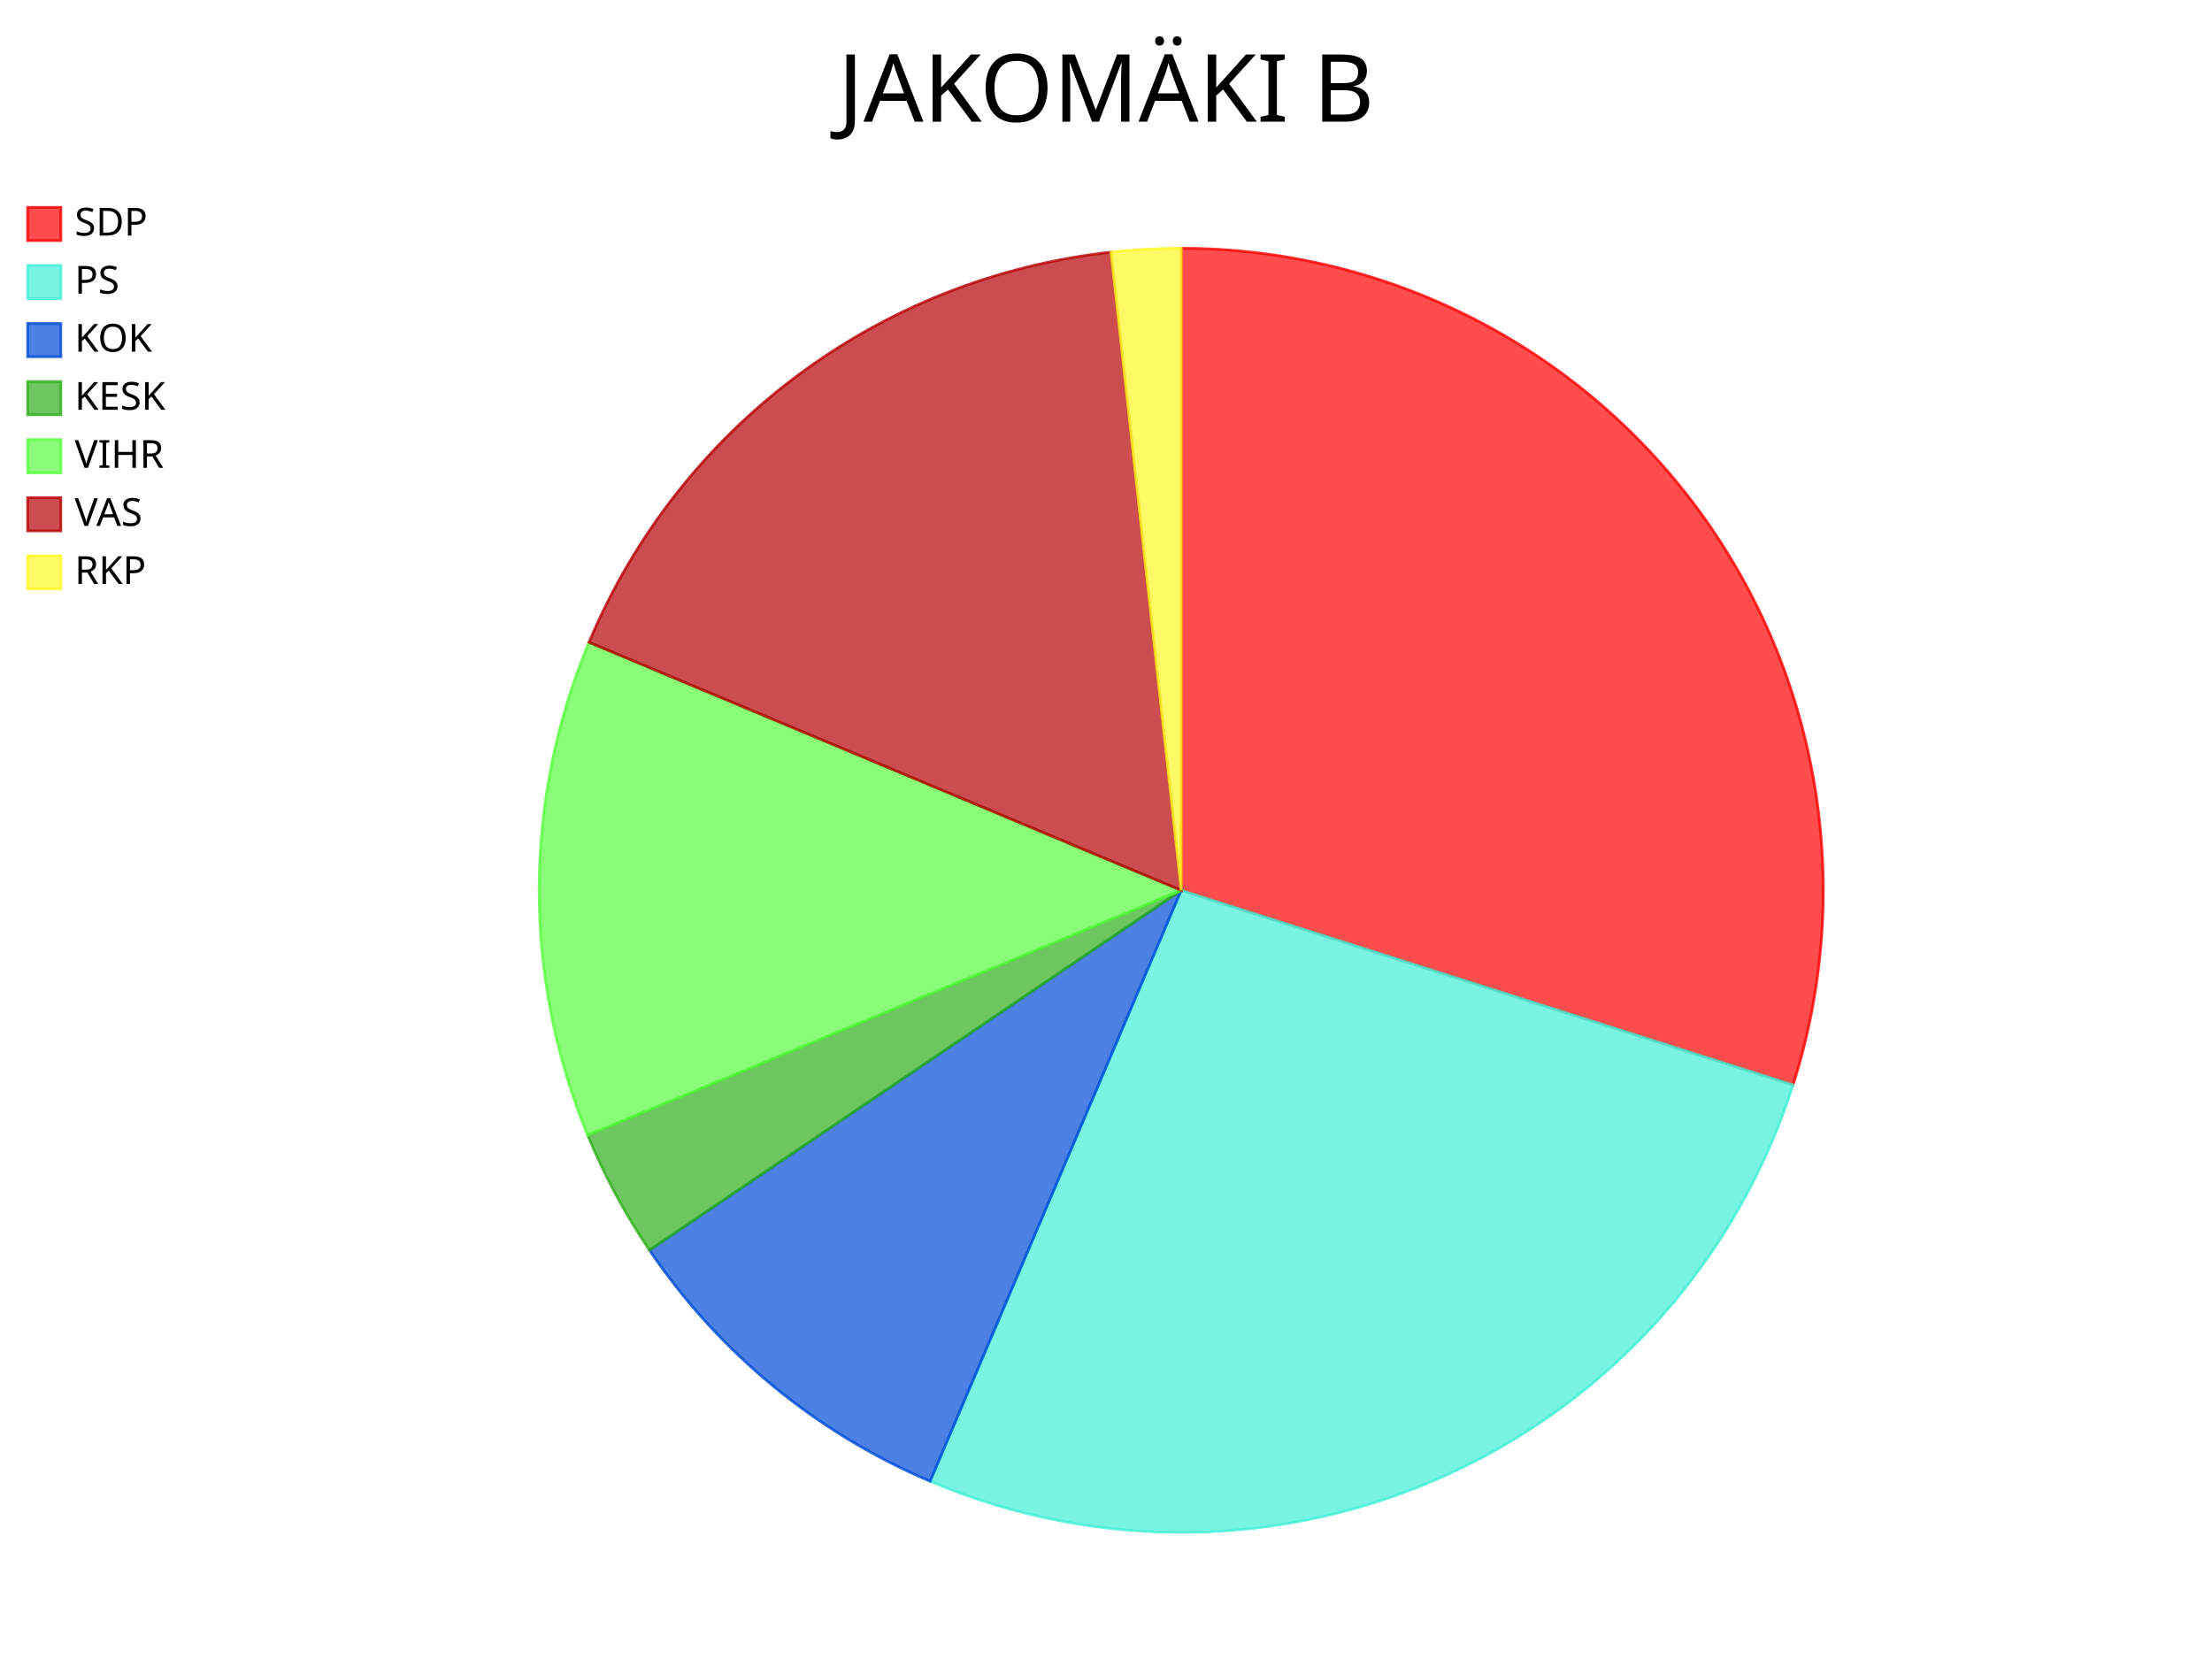
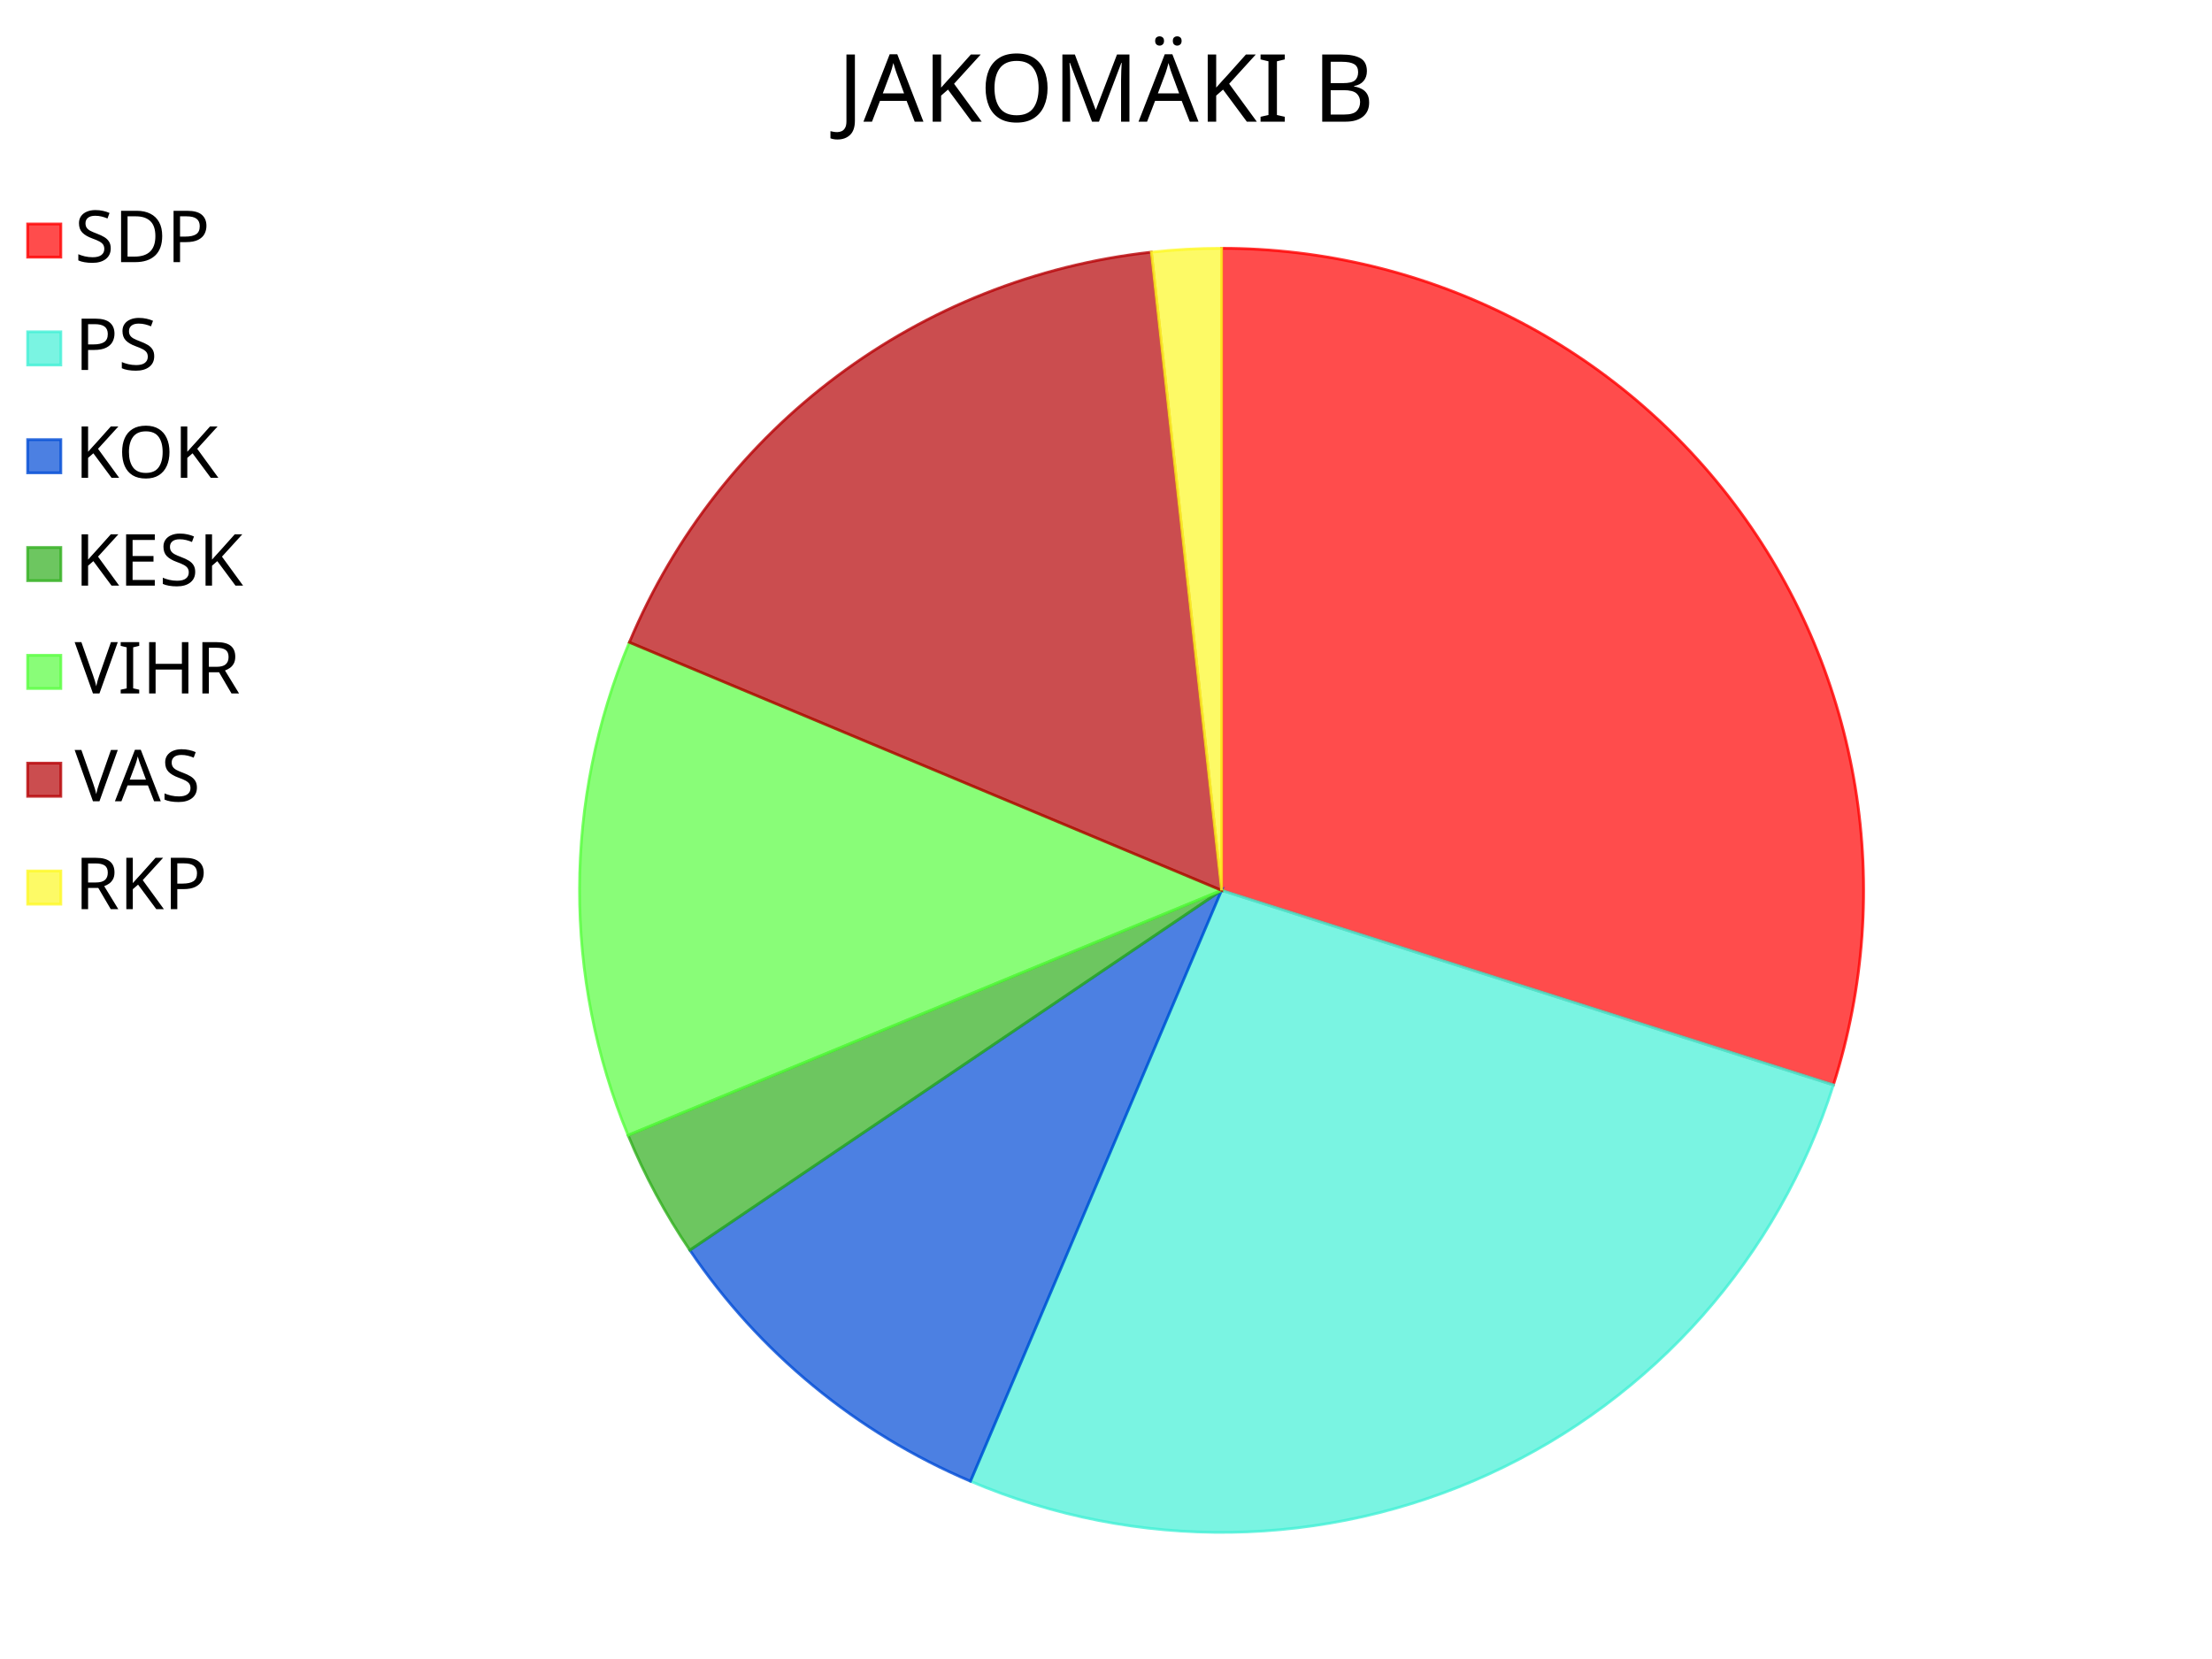
- <svg xmlns="http://www.w3.org/2000/svg" class="pygal-chart" id="chart-37c54f51-a0d8-4e40-8d71-630832464ae3" viewBox="0 0 800 600">
+ <svg xmlns="http://www.w3.org/2000/svg" class="pygal-chart" id="chart-147f25ac-f700-45a0-b9e3-30fe8387c9e1" viewBox="0 0 800 600">
  <defs>
-     <style type="text/css">#chart-37c54f51-a0d8-4e40-8d71-630832464ae3{-webkit-user-select:none;-webkit-font-smoothing:antialiased;font-family:Poppins}#chart-37c54f51-a0d8-4e40-8d71-630832464ae3 .title{font-family:Poppins;font-size:34px}#chart-37c54f51-a0d8-4e40-8d71-630832464ae3 .legends .legend text{font-family:Poppins;font-size:14px}#chart-37c54f51-a0d8-4e40-8d71-630832464ae3 .axis text{font-family:Poppins;font-size:10px}#chart-37c54f51-a0d8-4e40-8d71-630832464ae3 .axis text.major{font-family:Poppins;font-size:10px}#chart-37c54f51-a0d8-4e40-8d71-630832464ae3 .text-overlay text.value{font-family:Poppins;font-size:16px}#chart-37c54f51-a0d8-4e40-8d71-630832464ae3 .text-overlay text.label{font-family:Poppins;font-size:10px}#chart-37c54f51-a0d8-4e40-8d71-630832464ae3 .tooltip{font-family:Poppins;font-size:14px}#chart-37c54f51-a0d8-4e40-8d71-630832464ae3 text.no_data{font-family:Poppins;font-size:64px}
- #chart-37c54f51-a0d8-4e40-8d71-630832464ae3{background-color:#ffffff}#chart-37c54f51-a0d8-4e40-8d71-630832464ae3 path,#chart-37c54f51-a0d8-4e40-8d71-630832464ae3 line,#chart-37c54f51-a0d8-4e40-8d71-630832464ae3 rect,#chart-37c54f51-a0d8-4e40-8d71-630832464ae3 circle{-webkit-transition:300ms ease-in;-moz-transition:300ms ease-in;transition:300ms ease-in}#chart-37c54f51-a0d8-4e40-8d71-630832464ae3 .graph &gt; .background{fill:#ffffff}#chart-37c54f51-a0d8-4e40-8d71-630832464ae3 .plot &gt; .background{fill:#ffffff}#chart-37c54f51-a0d8-4e40-8d71-630832464ae3 .graph{fill:#000000}#chart-37c54f51-a0d8-4e40-8d71-630832464ae3 text.no_data{fill:#000000}#chart-37c54f51-a0d8-4e40-8d71-630832464ae3 .title{fill:#000000}#chart-37c54f51-a0d8-4e40-8d71-630832464ae3 .legends .legend text{fill:#000000}#chart-37c54f51-a0d8-4e40-8d71-630832464ae3 .legends .legend:hover text{fill:#000000}#chart-37c54f51-a0d8-4e40-8d71-630832464ae3 .axis .line{stroke:#000000}#chart-37c54f51-a0d8-4e40-8d71-630832464ae3 .axis .guide.line{stroke:#000000}#chart-37c54f51-a0d8-4e40-8d71-630832464ae3 .axis .major.line{stroke:#000000}#chart-37c54f51-a0d8-4e40-8d71-630832464ae3 .axis text.major{fill:#000000}#chart-37c54f51-a0d8-4e40-8d71-630832464ae3 .axis.y .guides:hover .guide.line,#chart-37c54f51-a0d8-4e40-8d71-630832464ae3 .line-graph .axis.x .guides:hover .guide.line,#chart-37c54f51-a0d8-4e40-8d71-630832464ae3 .stackedline-graph .axis.x .guides:hover .guide.line,#chart-37c54f51-a0d8-4e40-8d71-630832464ae3 .xy-graph .axis.x .guides:hover .guide.line{stroke:#000000}#chart-37c54f51-a0d8-4e40-8d71-630832464ae3 .axis .guides:hover text{fill:#000000}#chart-37c54f51-a0d8-4e40-8d71-630832464ae3 .reactive{fill-opacity:.7;stroke-opacity:.8}#chart-37c54f51-a0d8-4e40-8d71-630832464ae3 .ci{stroke:#000000}#chart-37c54f51-a0d8-4e40-8d71-630832464ae3 .reactive.active,#chart-37c54f51-a0d8-4e40-8d71-630832464ae3 .active .reactive{fill-opacity:.9;stroke-opacity:.9;stroke-width:4}#chart-37c54f51-a0d8-4e40-8d71-630832464ae3 .ci .reactive.active{stroke-width:1.5}#chart-37c54f51-a0d8-4e40-8d71-630832464ae3 .series text{fill:#000000}#chart-37c54f51-a0d8-4e40-8d71-630832464ae3 .tooltip rect{fill:#ffffff;stroke:#000000;-webkit-transition:opacity 300ms ease-in;-moz-transition:opacity 300ms ease-in;transition:opacity 300ms ease-in}#chart-37c54f51-a0d8-4e40-8d71-630832464ae3 .tooltip .label{fill:#000000}#chart-37c54f51-a0d8-4e40-8d71-630832464ae3 .tooltip .label{fill:#000000}#chart-37c54f51-a0d8-4e40-8d71-630832464ae3 .tooltip .legend{font-size:.8em;fill:#000000}#chart-37c54f51-a0d8-4e40-8d71-630832464ae3 .tooltip .x_label{font-size:.6em;fill:#000000}#chart-37c54f51-a0d8-4e40-8d71-630832464ae3 .tooltip .xlink{font-size:.5em;text-decoration:underline}#chart-37c54f51-a0d8-4e40-8d71-630832464ae3 .tooltip .value{font-size:1.5em}#chart-37c54f51-a0d8-4e40-8d71-630832464ae3 .bound{font-size:.5em}#chart-37c54f51-a0d8-4e40-8d71-630832464ae3 .max-value{font-size:.75em;fill:#000000}#chart-37c54f51-a0d8-4e40-8d71-630832464ae3 .map-element{fill:#ffffff;stroke:#000000 !important}#chart-37c54f51-a0d8-4e40-8d71-630832464ae3 .map-element .reactive{fill-opacity:inherit;stroke-opacity:inherit}#chart-37c54f51-a0d8-4e40-8d71-630832464ae3 .color-0,#chart-37c54f51-a0d8-4e40-8d71-630832464ae3 .color-0 a:visited{stroke:#ff0000;fill:#ff0000}#chart-37c54f51-a0d8-4e40-8d71-630832464ae3 .color-1,#chart-37c54f51-a0d8-4e40-8d71-630832464ae3 .color-1 a:visited{stroke:#42f0d6;fill:#42f0d6}#chart-37c54f51-a0d8-4e40-8d71-630832464ae3 .color-2,#chart-37c54f51-a0d8-4e40-8d71-630832464ae3 .color-2 a:visited{stroke:#004bd6;fill:#004bd6}#chart-37c54f51-a0d8-4e40-8d71-630832464ae3 .color-3,#chart-37c54f51-a0d8-4e40-8d71-630832464ae3 .color-3 a:visited{stroke:#30af1d;fill:#30af1d}#chart-37c54f51-a0d8-4e40-8d71-630832464ae3 .color-4,#chart-37c54f51-a0d8-4e40-8d71-630832464ae3 .color-4 a:visited{stroke:#58fd3f;fill:#58fd3f}#chart-37c54f51-a0d8-4e40-8d71-630832464ae3 .color-5,#chart-37c54f51-a0d8-4e40-8d71-630832464ae3 .color-5 a:visited{stroke:#b60205;fill:#b60205}#chart-37c54f51-a0d8-4e40-8d71-630832464ae3 .color-6,#chart-37c54f51-a0d8-4e40-8d71-630832464ae3 .color-6 a:visited{stroke:#fdf926;fill:#fdf926}#chart-37c54f51-a0d8-4e40-8d71-630832464ae3 .text-overlay .color-0 text{fill:black}#chart-37c54f51-a0d8-4e40-8d71-630832464ae3 .text-overlay .color-1 text{fill:black}#chart-37c54f51-a0d8-4e40-8d71-630832464ae3 .text-overlay .color-2 text{fill:black}#chart-37c54f51-a0d8-4e40-8d71-630832464ae3 .text-overlay .color-3 text{fill:black}#chart-37c54f51-a0d8-4e40-8d71-630832464ae3 .text-overlay .color-4 text{fill:black}#chart-37c54f51-a0d8-4e40-8d71-630832464ae3 .text-overlay .color-5 text{fill:black}#chart-37c54f51-a0d8-4e40-8d71-630832464ae3 .text-overlay .color-6 text{fill:black}
- #chart-37c54f51-a0d8-4e40-8d71-630832464ae3 text.no_data{text-anchor:middle}#chart-37c54f51-a0d8-4e40-8d71-630832464ae3 .guide.line{fill:none}#chart-37c54f51-a0d8-4e40-8d71-630832464ae3 .centered{text-anchor:middle}#chart-37c54f51-a0d8-4e40-8d71-630832464ae3 .title{text-anchor:middle}#chart-37c54f51-a0d8-4e40-8d71-630832464ae3 .legends .legend text{fill-opacity:1}#chart-37c54f51-a0d8-4e40-8d71-630832464ae3 .axis.x text{text-anchor:middle}#chart-37c54f51-a0d8-4e40-8d71-630832464ae3 .axis.x:not(.web) text[transform]{text-anchor:start}#chart-37c54f51-a0d8-4e40-8d71-630832464ae3 .axis.x:not(.web) text[transform].backwards{text-anchor:end}#chart-37c54f51-a0d8-4e40-8d71-630832464ae3 .axis.y text{text-anchor:end}#chart-37c54f51-a0d8-4e40-8d71-630832464ae3 .axis.y text[transform].backwards{text-anchor:start}#chart-37c54f51-a0d8-4e40-8d71-630832464ae3 .axis.y2 text{text-anchor:start}#chart-37c54f51-a0d8-4e40-8d71-630832464ae3 .axis.y2 text[transform].backwards{text-anchor:end}#chart-37c54f51-a0d8-4e40-8d71-630832464ae3 .axis .guide.line{stroke-dasharray:4,4}#chart-37c54f51-a0d8-4e40-8d71-630832464ae3 .axis .major.guide.line{stroke-dasharray:6,6}#chart-37c54f51-a0d8-4e40-8d71-630832464ae3 .horizontal .axis.y .guide.line,#chart-37c54f51-a0d8-4e40-8d71-630832464ae3 .horizontal .axis.y2 .guide.line,#chart-37c54f51-a0d8-4e40-8d71-630832464ae3 .vertical .axis.x .guide.line{opacity:0}#chart-37c54f51-a0d8-4e40-8d71-630832464ae3 .horizontal .axis.always_show .guide.line,#chart-37c54f51-a0d8-4e40-8d71-630832464ae3 .vertical .axis.always_show .guide.line{opacity:1 !important}#chart-37c54f51-a0d8-4e40-8d71-630832464ae3 .axis.y .guides:hover .guide.line,#chart-37c54f51-a0d8-4e40-8d71-630832464ae3 .axis.y2 .guides:hover .guide.line,#chart-37c54f51-a0d8-4e40-8d71-630832464ae3 .axis.x .guides:hover .guide.line{opacity:1}#chart-37c54f51-a0d8-4e40-8d71-630832464ae3 .axis .guides:hover text{opacity:1}#chart-37c54f51-a0d8-4e40-8d71-630832464ae3 .nofill{fill:none}#chart-37c54f51-a0d8-4e40-8d71-630832464ae3 .subtle-fill{fill-opacity:.2}#chart-37c54f51-a0d8-4e40-8d71-630832464ae3 .dot{stroke-width:1px;fill-opacity:1}#chart-37c54f51-a0d8-4e40-8d71-630832464ae3 .dot.active{stroke-width:5px}#chart-37c54f51-a0d8-4e40-8d71-630832464ae3 .dot.negative{fill:transparent}#chart-37c54f51-a0d8-4e40-8d71-630832464ae3 text,#chart-37c54f51-a0d8-4e40-8d71-630832464ae3 tspan{stroke:none !important}#chart-37c54f51-a0d8-4e40-8d71-630832464ae3 .series text.active{opacity:1}#chart-37c54f51-a0d8-4e40-8d71-630832464ae3 .tooltip rect{fill-opacity:.95;stroke-width:.5}#chart-37c54f51-a0d8-4e40-8d71-630832464ae3 .tooltip text{fill-opacity:1}#chart-37c54f51-a0d8-4e40-8d71-630832464ae3 .showable{visibility:hidden}#chart-37c54f51-a0d8-4e40-8d71-630832464ae3 .showable.shown{visibility:visible}#chart-37c54f51-a0d8-4e40-8d71-630832464ae3 .gauge-background{fill:rgba(229,229,229,1);stroke:none}#chart-37c54f51-a0d8-4e40-8d71-630832464ae3 .bg-lines{stroke:#ffffff;stroke-width:2px}</style>
+     <style type="text/css">#chart-147f25ac-f700-45a0-b9e3-30fe8387c9e1{-webkit-user-select:none;-webkit-font-smoothing:antialiased;font-family:Poppins}#chart-147f25ac-f700-45a0-b9e3-30fe8387c9e1 .title{font-family:Poppins;font-size:34px}#chart-147f25ac-f700-45a0-b9e3-30fe8387c9e1 .legends .legend text{font-family:Poppins;font-size:26px}#chart-147f25ac-f700-45a0-b9e3-30fe8387c9e1 .axis text{font-family:Poppins;font-size:26px}#chart-147f25ac-f700-45a0-b9e3-30fe8387c9e1 .axis text.major{font-family:Poppins;font-size:10px}#chart-147f25ac-f700-45a0-b9e3-30fe8387c9e1 .text-overlay text.value{font-family:Poppins;font-size:26px}#chart-147f25ac-f700-45a0-b9e3-30fe8387c9e1 .text-overlay text.label{font-family:Poppins;font-size:26px}#chart-147f25ac-f700-45a0-b9e3-30fe8387c9e1 .tooltip{font-family:Poppins;font-size:14px}#chart-147f25ac-f700-45a0-b9e3-30fe8387c9e1 text.no_data{font-family:Poppins;font-size:64px}
+ #chart-147f25ac-f700-45a0-b9e3-30fe8387c9e1{background-color:#ffffff}#chart-147f25ac-f700-45a0-b9e3-30fe8387c9e1 path,#chart-147f25ac-f700-45a0-b9e3-30fe8387c9e1 line,#chart-147f25ac-f700-45a0-b9e3-30fe8387c9e1 rect,#chart-147f25ac-f700-45a0-b9e3-30fe8387c9e1 circle{-webkit-transition:300ms ease-in;-moz-transition:300ms ease-in;transition:300ms ease-in}#chart-147f25ac-f700-45a0-b9e3-30fe8387c9e1 .graph &gt; .background{fill:#ffffff}#chart-147f25ac-f700-45a0-b9e3-30fe8387c9e1 .plot &gt; .background{fill:#ffffff}#chart-147f25ac-f700-45a0-b9e3-30fe8387c9e1 .graph{fill:#000000}#chart-147f25ac-f700-45a0-b9e3-30fe8387c9e1 text.no_data{fill:#000000}#chart-147f25ac-f700-45a0-b9e3-30fe8387c9e1 .title{fill:#000000}#chart-147f25ac-f700-45a0-b9e3-30fe8387c9e1 .legends .legend text{fill:#000000}#chart-147f25ac-f700-45a0-b9e3-30fe8387c9e1 .legends .legend:hover text{fill:#000000}#chart-147f25ac-f700-45a0-b9e3-30fe8387c9e1 .axis .line{stroke:#000000}#chart-147f25ac-f700-45a0-b9e3-30fe8387c9e1 .axis .guide.line{stroke:#000000}#chart-147f25ac-f700-45a0-b9e3-30fe8387c9e1 .axis .major.line{stroke:#000000}#chart-147f25ac-f700-45a0-b9e3-30fe8387c9e1 .axis text.major{fill:#000000}#chart-147f25ac-f700-45a0-b9e3-30fe8387c9e1 .axis.y .guides:hover .guide.line,#chart-147f25ac-f700-45a0-b9e3-30fe8387c9e1 .line-graph .axis.x .guides:hover .guide.line,#chart-147f25ac-f700-45a0-b9e3-30fe8387c9e1 .stackedline-graph .axis.x .guides:hover .guide.line,#chart-147f25ac-f700-45a0-b9e3-30fe8387c9e1 .xy-graph .axis.x .guides:hover .guide.line{stroke:#000000}#chart-147f25ac-f700-45a0-b9e3-30fe8387c9e1 .axis .guides:hover text{fill:#000000}#chart-147f25ac-f700-45a0-b9e3-30fe8387c9e1 .reactive{fill-opacity:.7;stroke-opacity:.8}#chart-147f25ac-f700-45a0-b9e3-30fe8387c9e1 .ci{stroke:#000000}#chart-147f25ac-f700-45a0-b9e3-30fe8387c9e1 .reactive.active,#chart-147f25ac-f700-45a0-b9e3-30fe8387c9e1 .active .reactive{fill-opacity:.9;stroke-opacity:.9;stroke-width:4}#chart-147f25ac-f700-45a0-b9e3-30fe8387c9e1 .ci .reactive.active{stroke-width:1.5}#chart-147f25ac-f700-45a0-b9e3-30fe8387c9e1 .series text{fill:#000000}#chart-147f25ac-f700-45a0-b9e3-30fe8387c9e1 .tooltip rect{fill:#ffffff;stroke:#000000;-webkit-transition:opacity 300ms ease-in;-moz-transition:opacity 300ms ease-in;transition:opacity 300ms ease-in}#chart-147f25ac-f700-45a0-b9e3-30fe8387c9e1 .tooltip .label{fill:#000000}#chart-147f25ac-f700-45a0-b9e3-30fe8387c9e1 .tooltip .label{fill:#000000}#chart-147f25ac-f700-45a0-b9e3-30fe8387c9e1 .tooltip .legend{font-size:.8em;fill:#000000}#chart-147f25ac-f700-45a0-b9e3-30fe8387c9e1 .tooltip .x_label{font-size:.6em;fill:#000000}#chart-147f25ac-f700-45a0-b9e3-30fe8387c9e1 .tooltip .xlink{font-size:.5em;text-decoration:underline}#chart-147f25ac-f700-45a0-b9e3-30fe8387c9e1 .tooltip .value{font-size:1.5em}#chart-147f25ac-f700-45a0-b9e3-30fe8387c9e1 .bound{font-size:.5em}#chart-147f25ac-f700-45a0-b9e3-30fe8387c9e1 .max-value{font-size:.75em;fill:#000000}#chart-147f25ac-f700-45a0-b9e3-30fe8387c9e1 .map-element{fill:#ffffff;stroke:#000000 !important}#chart-147f25ac-f700-45a0-b9e3-30fe8387c9e1 .map-element .reactive{fill-opacity:inherit;stroke-opacity:inherit}#chart-147f25ac-f700-45a0-b9e3-30fe8387c9e1 .color-0,#chart-147f25ac-f700-45a0-b9e3-30fe8387c9e1 .color-0 a:visited{stroke:#ff0000;fill:#ff0000}#chart-147f25ac-f700-45a0-b9e3-30fe8387c9e1 .color-1,#chart-147f25ac-f700-45a0-b9e3-30fe8387c9e1 .color-1 a:visited{stroke:#42f0d6;fill:#42f0d6}#chart-147f25ac-f700-45a0-b9e3-30fe8387c9e1 .color-2,#chart-147f25ac-f700-45a0-b9e3-30fe8387c9e1 .color-2 a:visited{stroke:#004bd6;fill:#004bd6}#chart-147f25ac-f700-45a0-b9e3-30fe8387c9e1 .color-3,#chart-147f25ac-f700-45a0-b9e3-30fe8387c9e1 .color-3 a:visited{stroke:#30af1d;fill:#30af1d}#chart-147f25ac-f700-45a0-b9e3-30fe8387c9e1 .color-4,#chart-147f25ac-f700-45a0-b9e3-30fe8387c9e1 .color-4 a:visited{stroke:#58fd3f;fill:#58fd3f}#chart-147f25ac-f700-45a0-b9e3-30fe8387c9e1 .color-5,#chart-147f25ac-f700-45a0-b9e3-30fe8387c9e1 .color-5 a:visited{stroke:#b60205;fill:#b60205}#chart-147f25ac-f700-45a0-b9e3-30fe8387c9e1 .color-6,#chart-147f25ac-f700-45a0-b9e3-30fe8387c9e1 .color-6 a:visited{stroke:#fdf926;fill:#fdf926}#chart-147f25ac-f700-45a0-b9e3-30fe8387c9e1 .text-overlay .color-0 text{fill:black}#chart-147f25ac-f700-45a0-b9e3-30fe8387c9e1 .text-overlay .color-1 text{fill:black}#chart-147f25ac-f700-45a0-b9e3-30fe8387c9e1 .text-overlay .color-2 text{fill:black}#chart-147f25ac-f700-45a0-b9e3-30fe8387c9e1 .text-overlay .color-3 text{fill:black}#chart-147f25ac-f700-45a0-b9e3-30fe8387c9e1 .text-overlay .color-4 text{fill:black}#chart-147f25ac-f700-45a0-b9e3-30fe8387c9e1 .text-overlay .color-5 text{fill:black}#chart-147f25ac-f700-45a0-b9e3-30fe8387c9e1 .text-overlay .color-6 text{fill:black}
+ #chart-147f25ac-f700-45a0-b9e3-30fe8387c9e1 text.no_data{text-anchor:middle}#chart-147f25ac-f700-45a0-b9e3-30fe8387c9e1 .guide.line{fill:none}#chart-147f25ac-f700-45a0-b9e3-30fe8387c9e1 .centered{text-anchor:middle}#chart-147f25ac-f700-45a0-b9e3-30fe8387c9e1 .title{text-anchor:middle}#chart-147f25ac-f700-45a0-b9e3-30fe8387c9e1 .legends .legend text{fill-opacity:1}#chart-147f25ac-f700-45a0-b9e3-30fe8387c9e1 .axis.x text{text-anchor:middle}#chart-147f25ac-f700-45a0-b9e3-30fe8387c9e1 .axis.x:not(.web) text[transform]{text-anchor:start}#chart-147f25ac-f700-45a0-b9e3-30fe8387c9e1 .axis.x:not(.web) text[transform].backwards{text-anchor:end}#chart-147f25ac-f700-45a0-b9e3-30fe8387c9e1 .axis.y text{text-anchor:end}#chart-147f25ac-f700-45a0-b9e3-30fe8387c9e1 .axis.y text[transform].backwards{text-anchor:start}#chart-147f25ac-f700-45a0-b9e3-30fe8387c9e1 .axis.y2 text{text-anchor:start}#chart-147f25ac-f700-45a0-b9e3-30fe8387c9e1 .axis.y2 text[transform].backwards{text-anchor:end}#chart-147f25ac-f700-45a0-b9e3-30fe8387c9e1 .axis .guide.line{stroke-dasharray:4,4}#chart-147f25ac-f700-45a0-b9e3-30fe8387c9e1 .axis .major.guide.line{stroke-dasharray:6,6}#chart-147f25ac-f700-45a0-b9e3-30fe8387c9e1 .horizontal .axis.y .guide.line,#chart-147f25ac-f700-45a0-b9e3-30fe8387c9e1 .horizontal .axis.y2 .guide.line,#chart-147f25ac-f700-45a0-b9e3-30fe8387c9e1 .vertical .axis.x .guide.line{opacity:0}#chart-147f25ac-f700-45a0-b9e3-30fe8387c9e1 .horizontal .axis.always_show .guide.line,#chart-147f25ac-f700-45a0-b9e3-30fe8387c9e1 .vertical .axis.always_show .guide.line{opacity:1 !important}#chart-147f25ac-f700-45a0-b9e3-30fe8387c9e1 .axis.y .guides:hover .guide.line,#chart-147f25ac-f700-45a0-b9e3-30fe8387c9e1 .axis.y2 .guides:hover .guide.line,#chart-147f25ac-f700-45a0-b9e3-30fe8387c9e1 .axis.x .guides:hover .guide.line{opacity:1}#chart-147f25ac-f700-45a0-b9e3-30fe8387c9e1 .axis .guides:hover text{opacity:1}#chart-147f25ac-f700-45a0-b9e3-30fe8387c9e1 .nofill{fill:none}#chart-147f25ac-f700-45a0-b9e3-30fe8387c9e1 .subtle-fill{fill-opacity:.2}#chart-147f25ac-f700-45a0-b9e3-30fe8387c9e1 .dot{stroke-width:1px;fill-opacity:1}#chart-147f25ac-f700-45a0-b9e3-30fe8387c9e1 .dot.active{stroke-width:5px}#chart-147f25ac-f700-45a0-b9e3-30fe8387c9e1 .dot.negative{fill:transparent}#chart-147f25ac-f700-45a0-b9e3-30fe8387c9e1 text,#chart-147f25ac-f700-45a0-b9e3-30fe8387c9e1 tspan{stroke:none !important}#chart-147f25ac-f700-45a0-b9e3-30fe8387c9e1 .series text.active{opacity:1}#chart-147f25ac-f700-45a0-b9e3-30fe8387c9e1 .tooltip rect{fill-opacity:.95;stroke-width:.5}#chart-147f25ac-f700-45a0-b9e3-30fe8387c9e1 .tooltip text{fill-opacity:1}#chart-147f25ac-f700-45a0-b9e3-30fe8387c9e1 .showable{visibility:hidden}#chart-147f25ac-f700-45a0-b9e3-30fe8387c9e1 .showable.shown{visibility:visible}#chart-147f25ac-f700-45a0-b9e3-30fe8387c9e1 .gauge-background{fill:rgba(229,229,229,1);stroke:none}#chart-147f25ac-f700-45a0-b9e3-30fe8387c9e1 .bg-lines{stroke:#ffffff;stroke-width:2px}</style>
  </defs>
  <g class="graph pie-graph vertical">
    <rect class="background" height="600" width="800" x="0" y="0" />
-     <g class="plot" transform="translate(75, 64)">
-       <rect class="background" height="516" width="704.4" x="0" y="0" />
+     <g class="plot" transform="translate(104, 64)">
+       <rect class="background" height="516" width="675.6" x="0" y="0" />
      <g class="series serie-0 color-0">
        <g class="slices">
          <g class="slice">
-             <path class="slice reactive tooltip-trigger" d="M352.2 25.8 A232.2 232.2 0 0 1 573.48 328.369 L352.2 258 A0 0 0 0 0 352.2 258 z" />
+             <path class="slice reactive tooltip-trigger" d="M337.8 25.8 A232.2 232.2 0 0 1 559.08 328.369 L337.8 258 A0 0 0 0 0 337.8 258 z" />
          </g>
        </g>
      </g>
      <g class="series serie-1 color-1">
        <g class="slices">
          <g class="slice">
-             <path class="slice reactive tooltip-trigger" d="M573.48 328.369 A232.2 232.2 0 0 1 261.385 471.704 L352.2 258 A0 0 0 0 0 352.2 258 z" />
+             <path class="slice reactive tooltip-trigger" d="M559.08 328.369 A232.2 232.2 0 0 1 246.985 471.704 L337.8 258 A0 0 0 0 0 337.8 258 z" />
          </g>
        </g>
      </g>
      <g class="series serie-2 color-2">
        <g class="slices">
          <g class="slice">
-             <path class="slice reactive tooltip-trigger" d="M261.385 471.704 A232.2 232.2 0 0 1 159.893 388.135 L352.2 258 A0 0 0 0 0 352.2 258 z" />
+             <path class="slice reactive tooltip-trigger" d="M246.985 471.704 A232.2 232.2 0 0 1 145.493 388.135 L337.8 258 A0 0 0 0 0 337.8 258 z" />
          </g>
        </g>
      </g>
      <g class="series serie-3 color-3">
        <g class="slices">
          <g class="slice">
-             <path class="slice reactive tooltip-trigger" d="M159.893 388.135 A232.2 232.2 0 0 1 137.559 346.579 L352.2 258 A0 0 0 0 0 352.2 258 z" />
+             <path class="slice reactive tooltip-trigger" d="M145.493 388.135 A232.2 232.2 0 0 1 123.159 346.579 L337.8 258 A0 0 0 0 0 337.8 258 z" />
          </g>
        </g>
      </g>
      <g class="series serie-4 color-4">
        <g class="slices">
          <g class="slice">
-             <path class="slice reactive tooltip-trigger" d="M137.559 346.579 A232.2 232.2 0 0 1 138.025 168.302 L352.2 258 A0 0 0 0 0 352.2 258 z" />
+             <path class="slice reactive tooltip-trigger" d="M123.159 346.579 A232.2 232.2 0 0 1 123.625 168.302 L337.8 258 A0 0 0 0 0 337.8 258 z" />
          </g>
        </g>
      </g>
      <g class="series serie-5 color-5">
        <g class="slices">
          <g class="slice">
-             <path class="slice reactive tooltip-trigger" d="M138.025 168.302 A232.2 232.2 0 0 1 326.804 27.193 L352.2 258 A0 0 0 0 0 352.2 258 z" />
+             <path class="slice reactive tooltip-trigger" d="M123.625 168.302 A232.2 232.2 0 0 1 312.404 27.193 L337.8 258 A0 0 0 0 0 337.8 258 z" />
          </g>
        </g>
      </g>
      <g class="series serie-6 color-6">
        <g class="slices">
          <g class="slice">
-             <path class="slice reactive tooltip-trigger" d="M326.804 27.193 A232.2 232.2 0 0 1 352.2 25.8 L352.2 258 A0 0 0 0 0 352.2 258 z" />
+             <path class="slice reactive tooltip-trigger" d="M312.404 27.193 A232.2 232.2 0 0 1 337.8 25.8 L337.8 258 A0 0 0 0 0 337.8 258 z" />
          </g>
        </g>
      </g>
    </g>
    <g class="titles">
      <text class="title plot_title" x="400.0" y="44">JAKOMÄKI B</text>
    </g>
-     <g class="plot overlay" transform="translate(75, 64)">
+     <g class="plot overlay" transform="translate(104, 64)">
      <g class="series serie-0 color-0" />
      <g class="series serie-1 color-1" />
      <g class="series serie-2 color-2" />
      <g class="series serie-3 color-3" />
      <g class="series serie-4 color-4" />
      <g class="series serie-5 color-5" />
      <g class="series serie-6 color-6" />
    </g>
-     <g class="plot text-overlay" transform="translate(75, 64)">
+     <g class="plot text-overlay" transform="translate(104, 64)">
      <g class="series serie-0 color-0" />
      <g class="series serie-1 color-1" />
      <g class="series serie-2 color-2" />
      <g class="series serie-3 color-3" />
      <g class="series serie-4 color-4" />
      <g class="series serie-5 color-5" />
      <g class="series serie-6 color-6" />
    </g>
-     <g class="plot tooltip-overlay" transform="translate(75, 64)">
+     <g class="plot tooltip-overlay" transform="translate(104, 64)">
      <g class="tooltip" style="opacity: 0" transform="translate(0 0)">
        <rect class="tooltip-box" height="0" rx="0" ry="0" width="0" />
        <g class="text" />
      </g>
    </g>
    <g class="legends" transform="translate(10, 74)">
      <g class="legend reactive activate-serie" id="activate-serie-0">
-         <rect class="color-0 reactive" height="12" width="12" x="0.0" y="1.0" />
-         <text x="17.0" y="11.2">SDP</text>
+         <rect class="color-0 reactive" height="12" width="12" x="0.0" y="7.0" />
+         <text x="17.0" y="20.8">SDP</text>
      </g>
      <g class="legend reactive activate-serie" id="activate-serie-1">
-         <rect class="color-1 reactive" height="12" width="12" x="0.0" y="22.0" />
-         <text x="17.0" y="32.2">PS</text>
+         <rect class="color-1 reactive" height="12" width="12" x="0.0" y="46.0" />
+         <text x="17.0" y="59.8">PS</text>
      </g>
      <g class="legend reactive activate-serie" id="activate-serie-2">
-         <rect class="color-2 reactive" height="12" width="12" x="0.0" y="43.0" />
-         <text x="17.0" y="53.2">KOK</text>
+         <rect class="color-2 reactive" height="12" width="12" x="0.0" y="85.0" />
+         <text x="17.0" y="98.8">KOK</text>
      </g>
      <g class="legend reactive activate-serie" id="activate-serie-3">
-         <rect class="color-3 reactive" height="12" width="12" x="0.0" y="64.0" />
-         <text x="17.0" y="74.2">KESK</text>
+         <rect class="color-3 reactive" height="12" width="12" x="0.0" y="124.0" />
+         <text x="17.0" y="137.8">KESK</text>
      </g>
      <g class="legend reactive activate-serie" id="activate-serie-4">
-         <rect class="color-4 reactive" height="12" width="12" x="0.0" y="85.0" />
-         <text x="17.0" y="95.2">VIHR</text>
+         <rect class="color-4 reactive" height="12" width="12" x="0.0" y="163.0" />
+         <text x="17.0" y="176.8">VIHR</text>
      </g>
      <g class="legend reactive activate-serie" id="activate-serie-5">
-         <rect class="color-5 reactive" height="12" width="12" x="0.0" y="106.0" />
-         <text x="17.0" y="116.2">VAS</text>
+         <rect class="color-5 reactive" height="12" width="12" x="0.0" y="202.0" />
+         <text x="17.0" y="215.8">VAS</text>
      </g>
      <g class="legend reactive activate-serie" id="activate-serie-6">
-         <rect class="color-6 reactive" height="12" width="12" x="0.0" y="127.0" />
-         <text x="17.0" y="137.2">RKP</text>
+         <rect class="color-6 reactive" height="12" width="12" x="0.0" y="241.0" />
+         <text x="17.0" y="254.8">RKP</text>
      </g>
    </g>
    <g class="legends" transform="translate(790, 74)" />
  </g>
</svg>
